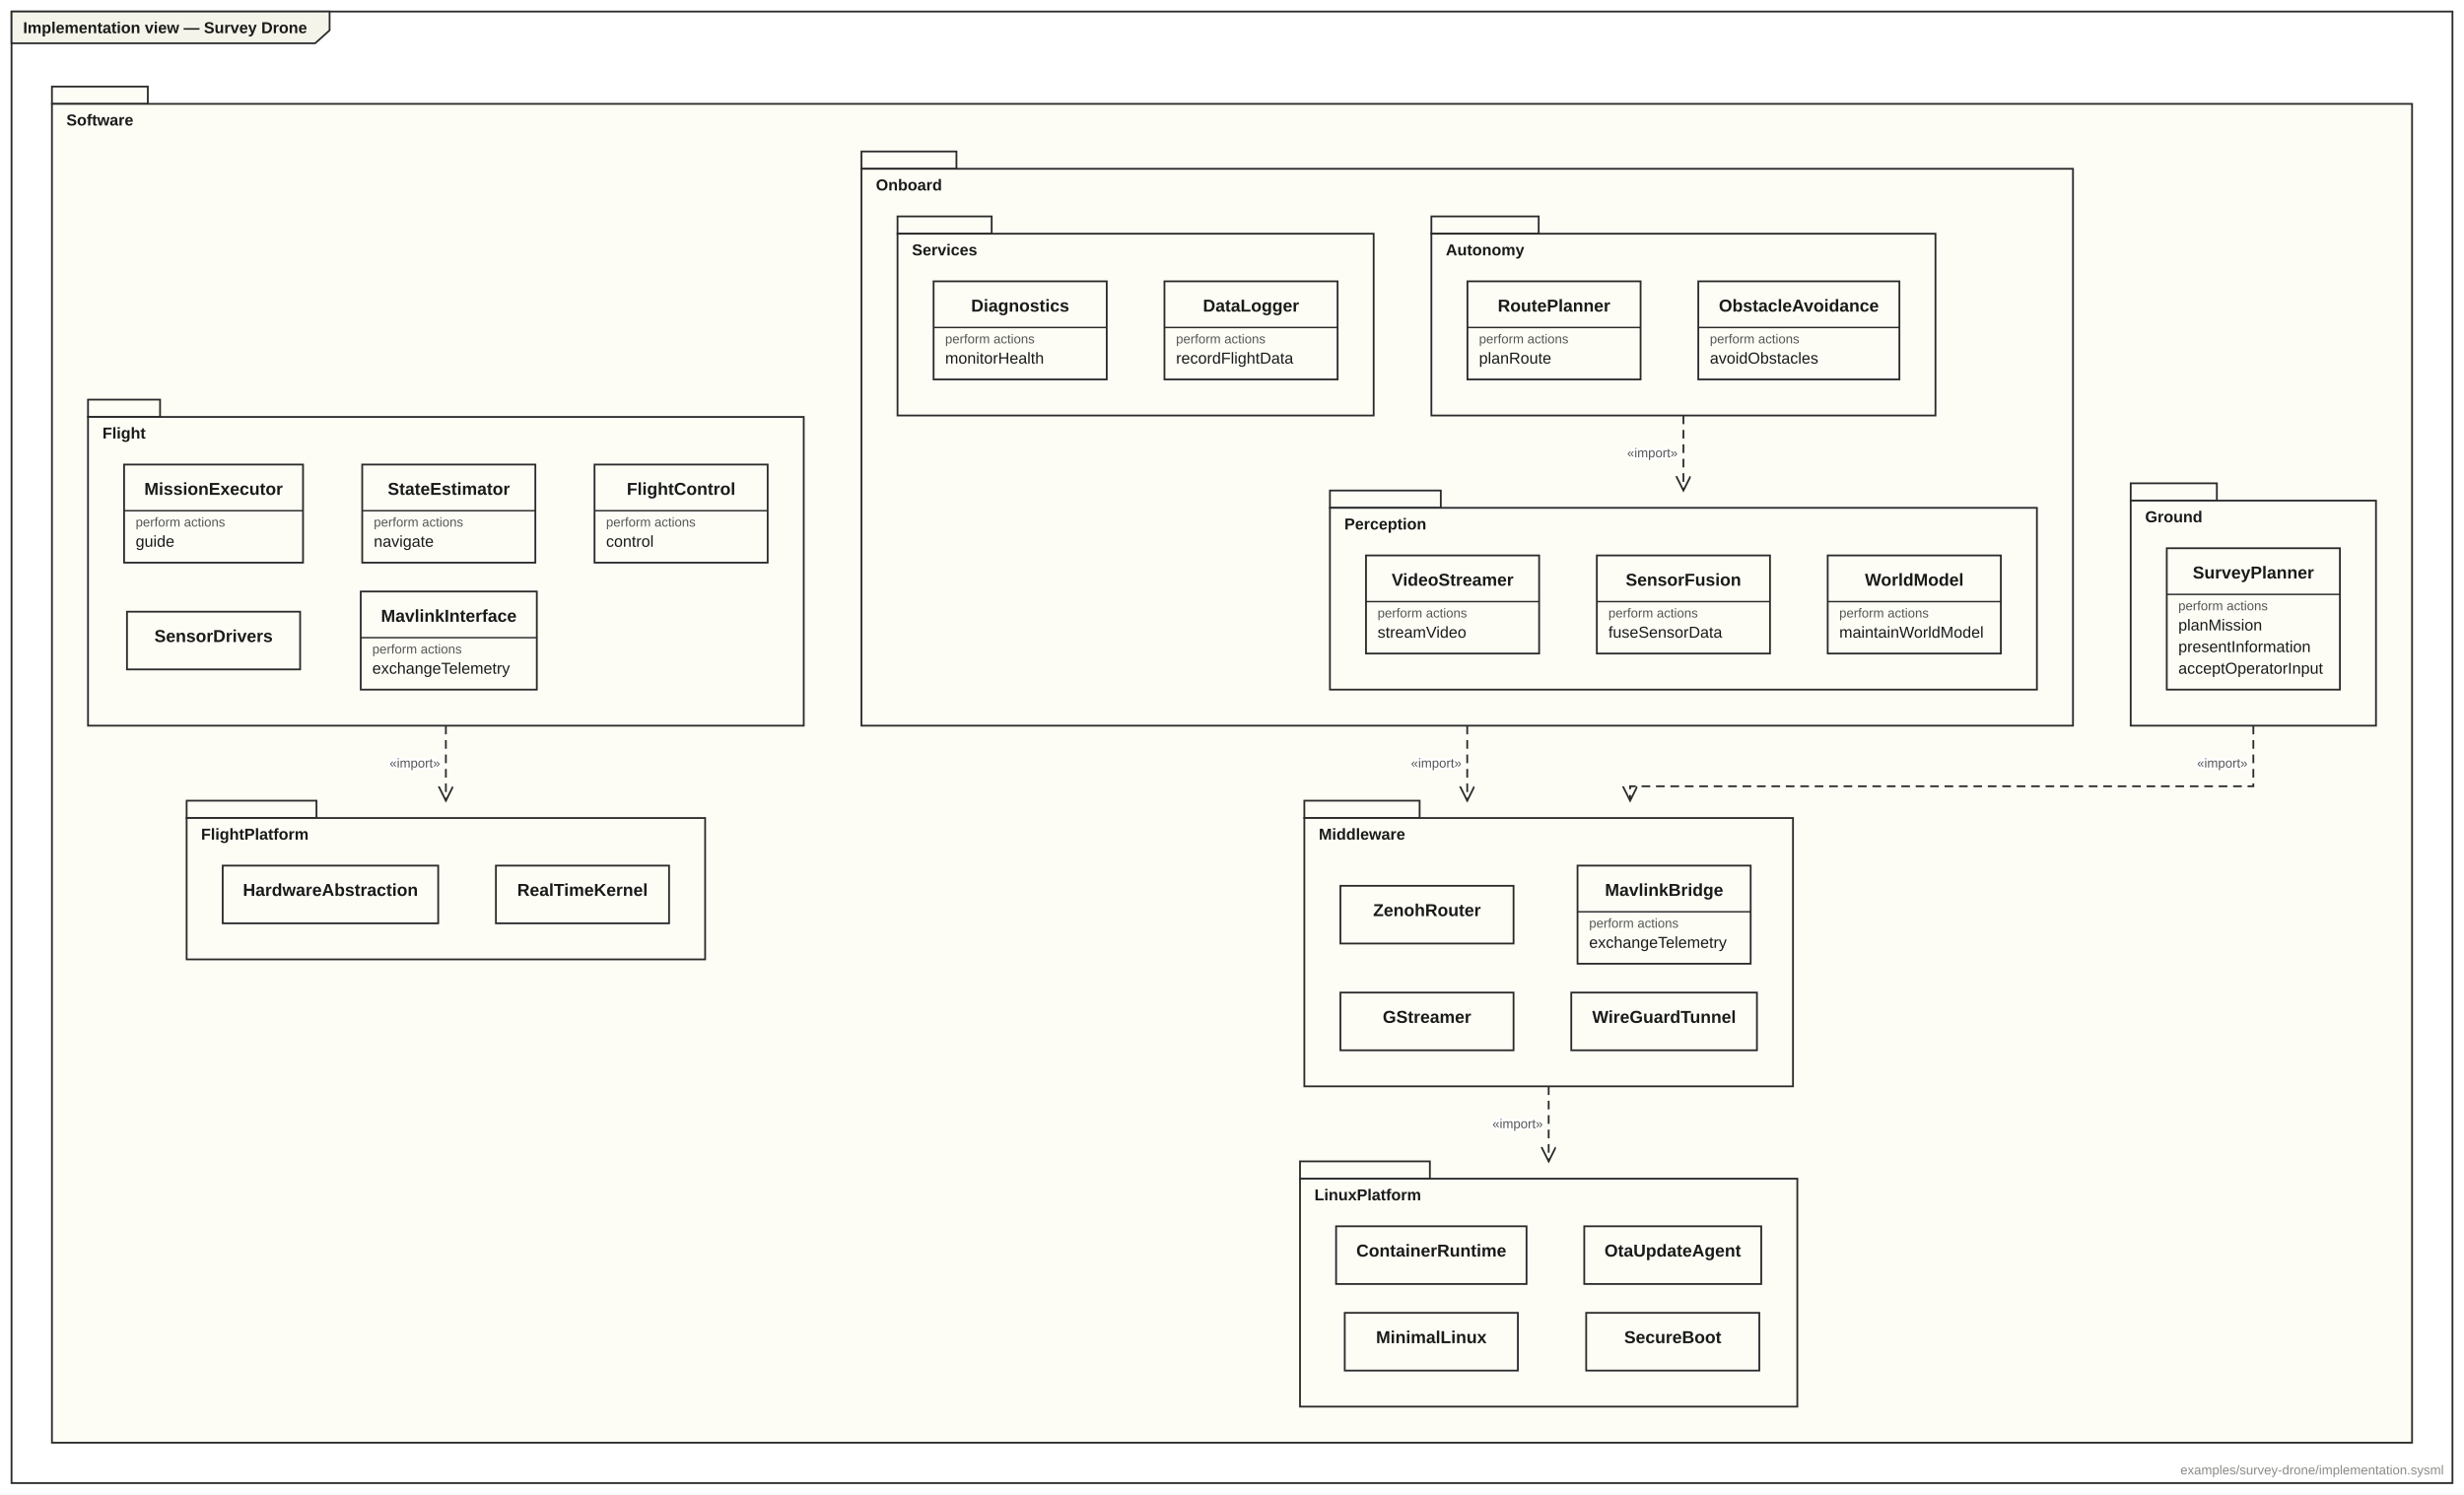
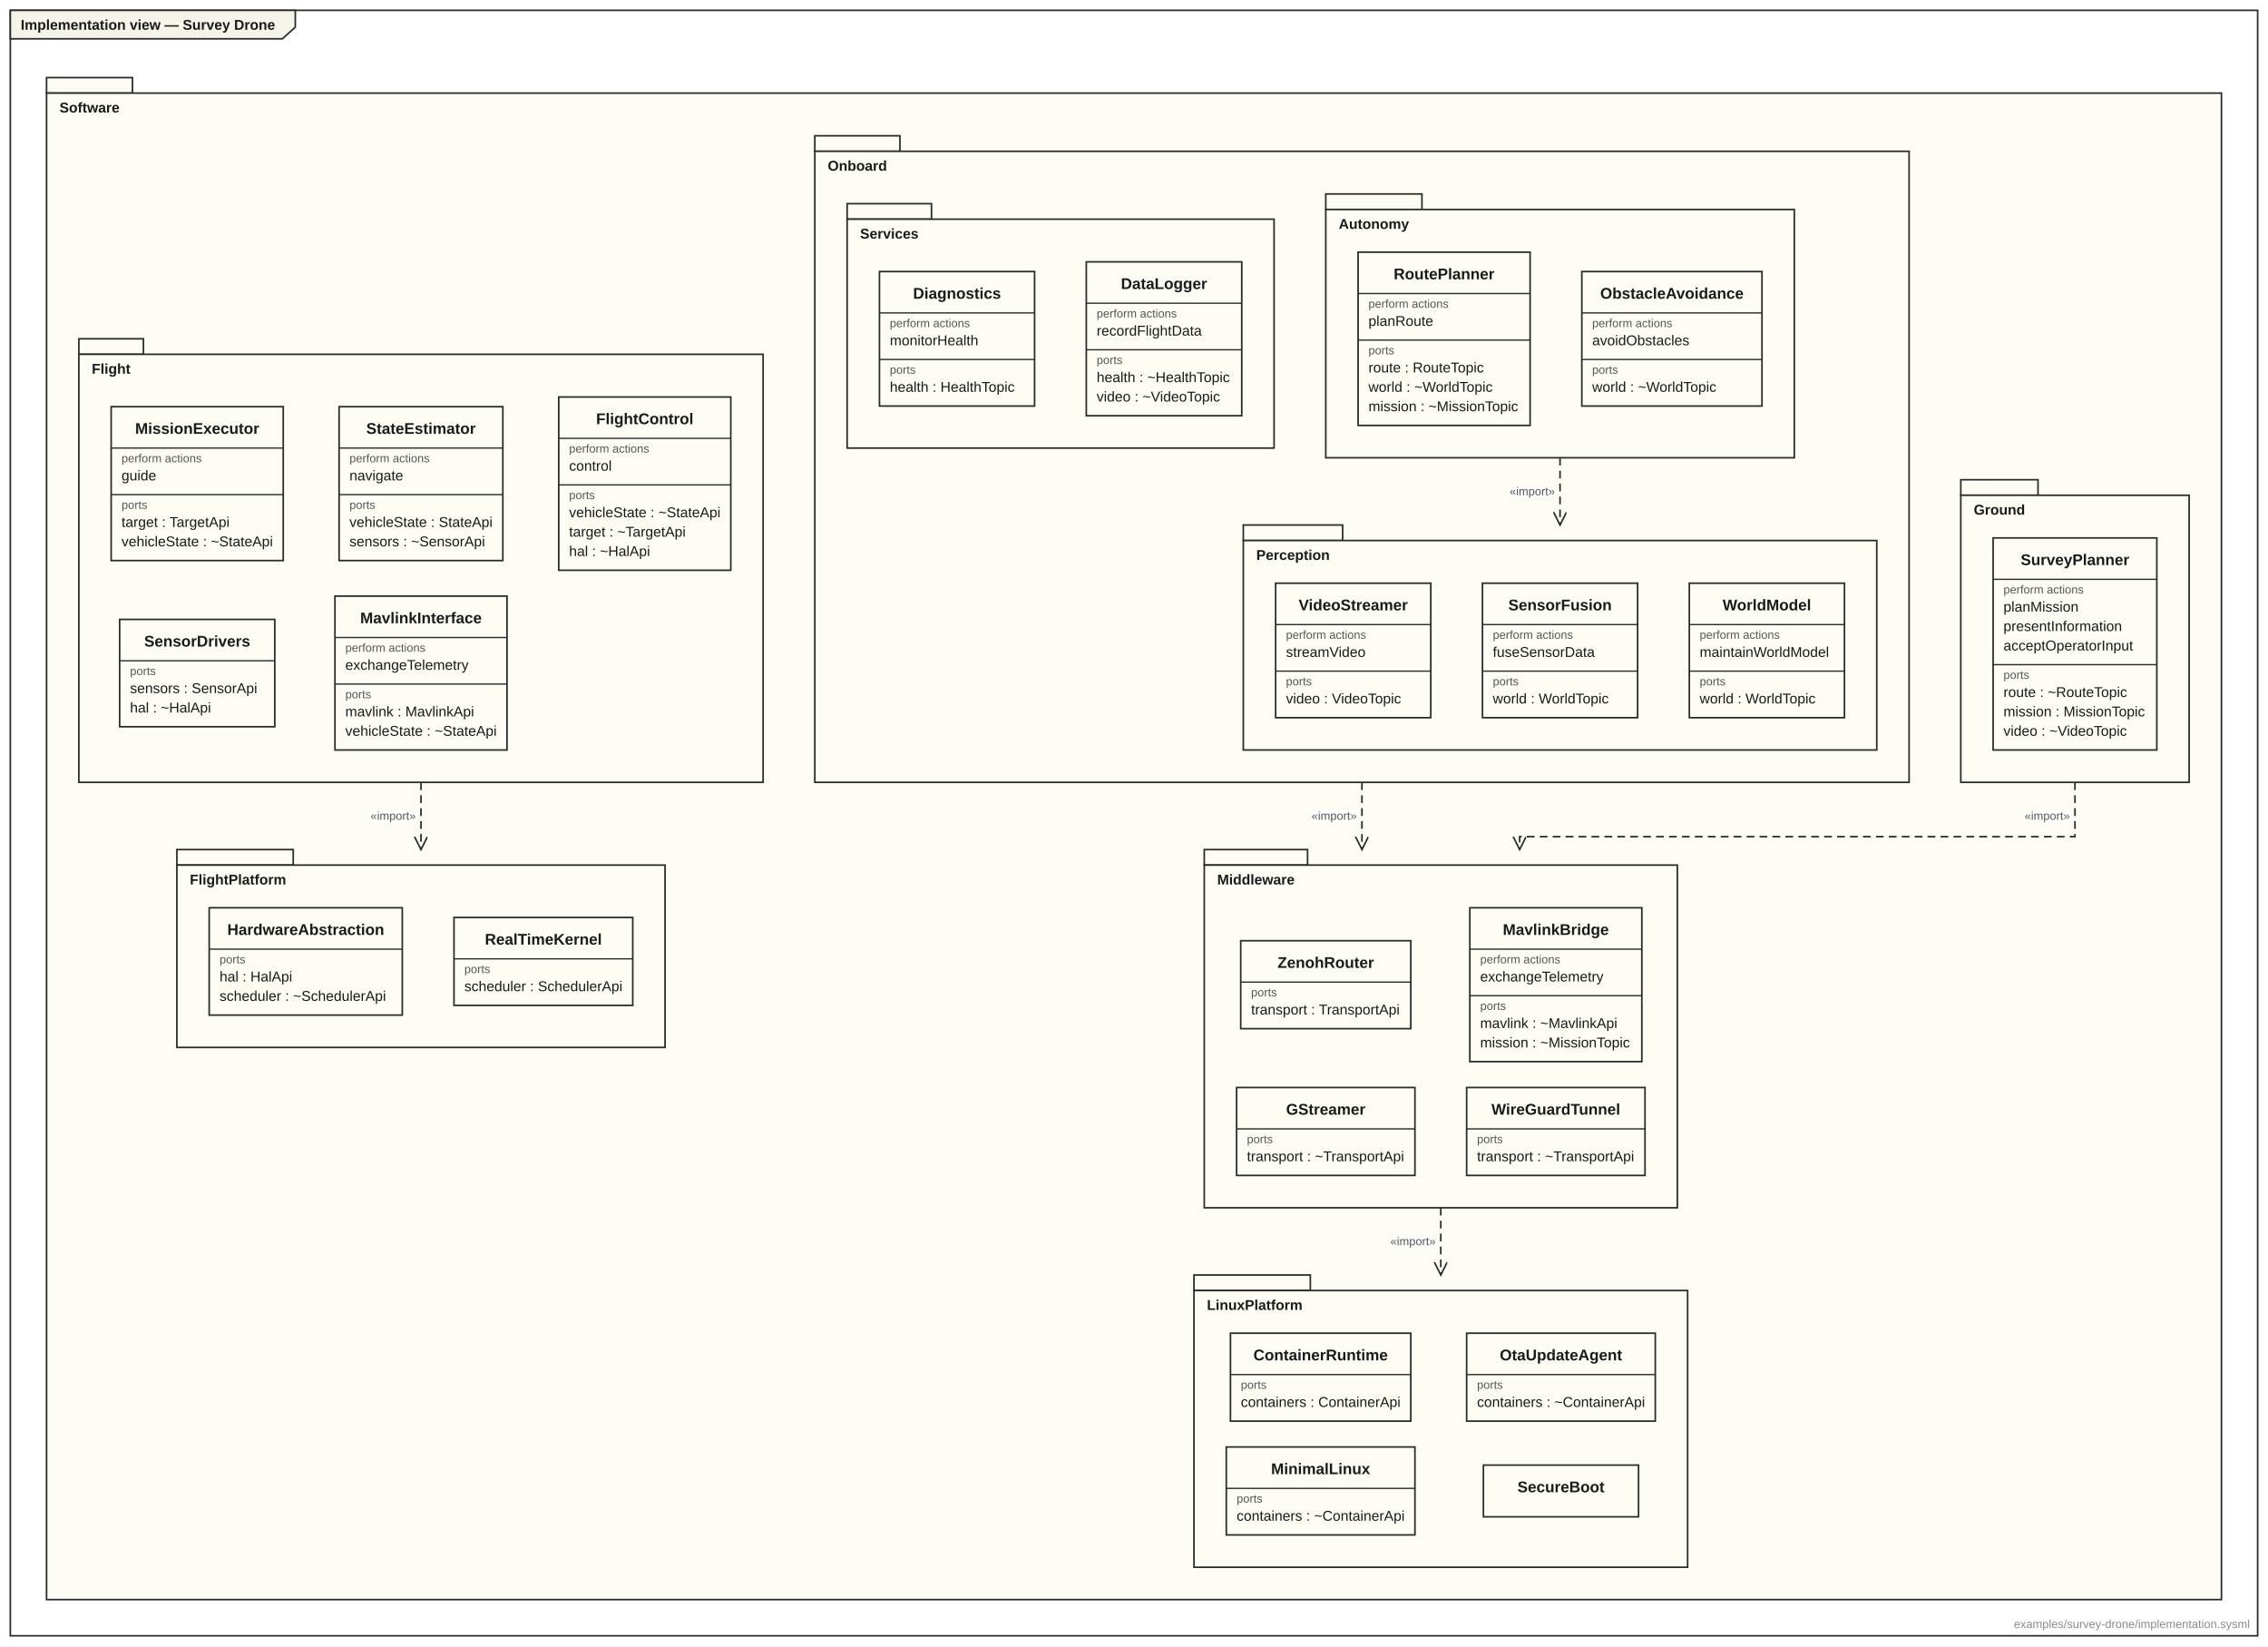
- <svg xmlns="http://www.w3.org/2000/svg" width="1707.742" height="1036" viewBox="0 0 1707.742 1036" font-family="Arial, Helvetica, Segoe UI, sans-serif">
+ <svg xmlns="http://www.w3.org/2000/svg" width="1754.37" height="1273" viewBox="0 0 1754.37 1273" font-family="Arial, Helvetica, Segoe UI, sans-serif">
  <defs>
    <marker id="triangle" markerWidth="14" markerHeight="12" refX="12" refY="5" orient="auto-start-reverse" markerUnits="userSpaceOnUse">
      <path d="M0,0 L12,5 L0,10 z" fill="white" stroke="#2b2b2b" stroke-width="1.25" />
    </marker>
    <marker id="diamond" markerWidth="18" markerHeight="12" refX="15" refY="5" orient="auto-start-reverse" markerUnits="userSpaceOnUse">
      <path d="M1,5 L8,1 L15,5 L8,9 z" fill="#2b2b2b" stroke="#2b2b2b" />
    </marker>
    <marker id="openArrow" markerWidth="12" markerHeight="12" refX="10" refY="5" orient="auto" markerUnits="userSpaceOnUse">
      <path d="M0,0 L10,5 L0,10" fill="none" stroke="#2b2b2b" stroke-width="1.25" />
    </marker>
  </defs>
-   <rect x="0" y="0" width="1707.742" height="1036" fill="white" />
-   <rect x="8" y="8" width="1691.742" height="1020" fill="none" stroke="#2b2b2b" stroke-width="1.25" />
+   <rect x="0" y="0" width="1754.37" height="1273" fill="white" />
+   <rect x="8" y="8" width="1738.37" height="1257" fill="none" stroke="#2b2b2b" stroke-width="1.25" />
  <path d="M8,8 L8,30 L218.434,30 L228.434,21 L228.434,8 Z" fill="#f4f4ea" stroke="#2b2b2b" stroke-width="1.25" />
  <text x="16" y="23" font-size="11" font-weight="600" fill="#1a1a1a">Implementation view — Survey Drone</text>
-   <text x="1693.742" y="1022" text-anchor="end" font-size="9" fill="#8a8a86">examples/survey-drone/implementation.sysml</text>
+   <text x="1740.37" y="1259" text-anchor="end" font-size="9" fill="#8a8a86">examples/survey-drone/implementation.sysml</text>
  <g>
    <rect x="36" y="60" width="66.453" height="12" fill="#fdfdf6" stroke="#2b2b2b" stroke-width="1.25" />
-     <rect x="36" y="72" width="1635.742" height="928" fill="#fdfdf6" stroke="#2b2b2b" stroke-width="1.25" />
+     <rect x="36" y="72" width="1682.37" height="1165" fill="#fdfdf6" stroke="#2b2b2b" stroke-width="1.25" />
    <text x="46" y="87" font-size="11" font-weight="600" fill="#1a1a1a">Software</text>
  </g>
  <g>
-     <rect x="1476.742" y="335" width="59.721" height="12" fill="#fdfdf6" stroke="#2b2b2b" stroke-width="1.25" />
-     <rect x="1476.742" y="347" width="170" height="156" fill="#fdfdf6" stroke="#2b2b2b" stroke-width="1.25" />
-     <text x="1486.742" y="362" font-size="11" font-weight="600" fill="#1a1a1a">Ground</text>
-   </g>
-   <g>
-     <rect x="1501.742" y="380" width="120" height="98" fill="#fdfdf6" stroke="#2b2b2b" stroke-width="1.25" />
-     <text x="1561.742" y="401" text-anchor="middle" font-size="12" font-weight="600" fill="#1a1a1a">SurveyPlanner</text>
-     <line x1="1501.742" y1="412" x2="1621.742" y2="412" stroke="#2b2b2b" stroke-width="1" />
-     <text x="1509.742" y="423" font-size="9" fill="#555555">perform actions</text>
-     <text x="1509.742" y="437" font-size="11" fill="#1a1a1a">planMission</text>
-     <text x="1509.742" y="452" font-size="11" fill="#1a1a1a">presentInformation</text>
-     <text x="1509.742" y="467" font-size="11" fill="#1a1a1a">acceptOperatorInput</text>
-   </g>
-   <g>
-     <rect x="597.056" y="105" width="65.837" height="12" fill="#fdfdf6" stroke="#2b2b2b" stroke-width="1.25" />
-     <rect x="597.056" y="117" width="839.686" height="386" fill="#fdfdf6" stroke="#2b2b2b" stroke-width="1.25" />
-     <text x="607.056" y="132" font-size="11" font-weight="600" fill="#1a1a1a">Onboard</text>
-   </g>
-   <g>
-     <rect x="992.056" y="150" width="74.384" height="12" fill="#fdfdf6" stroke="#2b2b2b" stroke-width="1.25" />
-     <rect x="992.056" y="162" width="349.372" height="126" fill="#fdfdf6" stroke="#2b2b2b" stroke-width="1.25" />
-     <text x="1002.056" y="177" font-size="11" font-weight="600" fill="#1a1a1a">Autonomy</text>
-   </g>
-   <g>
-     <rect x="1017.056" y="195" width="120" height="68" fill="#fdfdf6" stroke="#2b2b2b" stroke-width="1.25" />
-     <text x="1077.056" y="216" text-anchor="middle" font-size="12" font-weight="600" fill="#1a1a1a">RoutePlanner</text>
-     <line x1="1017.056" y1="227" x2="1137.056" y2="227" stroke="#2b2b2b" stroke-width="1" />
-     <text x="1025.056" y="238" font-size="9" fill="#555555">perform actions</text>
-     <text x="1025.056" y="252" font-size="11" fill="#1a1a1a">planRoute</text>
-   </g>
-   <g>
-     <rect x="1177.056" y="195" width="139.372" height="68" fill="#fdfdf6" stroke="#2b2b2b" stroke-width="1.25" />
-     <text x="1246.742" y="216" text-anchor="middle" font-size="12" font-weight="600" fill="#1a1a1a">ObstacleAvoidance</text>
-     <line x1="1177.056" y1="227" x2="1316.428" y2="227" stroke="#2b2b2b" stroke-width="1" />
-     <text x="1185.056" y="238" font-size="9" fill="#555555">perform actions</text>
-     <text x="1185.056" y="252" font-size="11" fill="#1a1a1a">avoidObstacles</text>
-   </g>
-   <g>
-     <rect x="921.742" y="340" width="76.848" height="12" fill="#fdfdf6" stroke="#2b2b2b" stroke-width="1.25" />
-     <rect x="921.742" y="352" width="490" height="126" fill="#fdfdf6" stroke="#2b2b2b" stroke-width="1.25" />
-     <text x="931.742" y="367" font-size="11" font-weight="600" fill="#1a1a1a">Perception</text>
-   </g>
-   <g>
-     <rect x="946.742" y="385" width="120" height="68" fill="#fdfdf6" stroke="#2b2b2b" stroke-width="1.25" />
-     <text x="1006.742" y="406" text-anchor="middle" font-size="12" font-weight="600" fill="#1a1a1a">VideoStreamer</text>
-     <line x1="946.742" y1="417" x2="1066.742" y2="417" stroke="#2b2b2b" stroke-width="1" />
-     <text x="954.742" y="428" font-size="9" fill="#555555">perform actions</text>
-     <text x="954.742" y="442" font-size="11" fill="#1a1a1a">streamVideo</text>
-   </g>
-   <g>
-     <rect x="1106.742" y="385" width="120" height="68" fill="#fdfdf6" stroke="#2b2b2b" stroke-width="1.25" />
-     <text x="1166.742" y="406" text-anchor="middle" font-size="12" font-weight="600" fill="#1a1a1a">SensorFusion</text>
-     <line x1="1106.742" y1="417" x2="1226.742" y2="417" stroke="#2b2b2b" stroke-width="1" />
-     <text x="1114.742" y="428" font-size="9" fill="#555555">perform actions</text>
-     <text x="1114.742" y="442" font-size="11" fill="#1a1a1a">fuseSensorData</text>
-   </g>
-   <g>
-     <rect x="1266.742" y="385" width="120" height="68" fill="#fdfdf6" stroke="#2b2b2b" stroke-width="1.25" />
-     <text x="1326.742" y="406" text-anchor="middle" font-size="12" font-weight="600" fill="#1a1a1a">WorldModel</text>
-     <line x1="1266.742" y1="417" x2="1386.742" y2="417" stroke="#2b2b2b" stroke-width="1" />
-     <text x="1274.742" y="428" font-size="9" fill="#555555">perform actions</text>
-     <text x="1274.742" y="442" font-size="11" fill="#1a1a1a">maintainWorldModel</text>
-   </g>
-   <g>
-     <rect x="622.056" y="150" width="65.254" height="12" fill="#fdfdf6" stroke="#2b2b2b" stroke-width="1.25" />
-     <rect x="622.056" y="162" width="330" height="126" fill="#fdfdf6" stroke="#2b2b2b" stroke-width="1.25" />
-     <text x="632.056" y="177" font-size="11" font-weight="600" fill="#1a1a1a">Services</text>
-   </g>
-   <g>
-     <rect x="647.056" y="195" width="120" height="68" fill="#fdfdf6" stroke="#2b2b2b" stroke-width="1.25" />
-     <text x="707.056" y="216" text-anchor="middle" font-size="12" font-weight="600" fill="#1a1a1a">Diagnostics</text>
-     <line x1="647.056" y1="227" x2="767.056" y2="227" stroke="#2b2b2b" stroke-width="1" />
-     <text x="655.056" y="238" font-size="9" fill="#555555">perform actions</text>
-     <text x="655.056" y="252" font-size="11" fill="#1a1a1a">monitorHealth</text>
-   </g>
-   <g>
-     <rect x="807.056" y="195" width="120" height="68" fill="#fdfdf6" stroke="#2b2b2b" stroke-width="1.25" />
-     <text x="867.056" y="216" text-anchor="middle" font-size="12" font-weight="600" fill="#1a1a1a">DataLogger</text>
-     <line x1="807.056" y1="227" x2="927.056" y2="227" stroke="#2b2b2b" stroke-width="1" />
-     <text x="815.056" y="238" font-size="9" fill="#555555">perform actions</text>
-     <text x="815.056" y="252" font-size="11" fill="#1a1a1a">recordFlightData</text>
-   </g>
-   <g>
-     <rect x="904.006" y="555" width="79.906" height="12" fill="#fdfdf6" stroke="#2b2b2b" stroke-width="1.25" />
-     <rect x="904.006" y="567" width="338.68" height="186" fill="#fdfdf6" stroke="#2b2b2b" stroke-width="1.25" />
-     <text x="914.006" y="582" font-size="11" font-weight="600" fill="#1a1a1a">Middleware</text>
-   </g>
-   <g>
-     <rect x="929.006" y="614" width="120" height="40" fill="#fdfdf6" stroke="#2b2b2b" stroke-width="1.25" />
-     <text x="989.006" y="635" text-anchor="middle" font-size="12" font-weight="600" fill="#1a1a1a">ZenohRouter</text>
-   </g>
-   <g>
-     <rect x="1093.346" y="600" width="120" height="68" fill="#fdfdf6" stroke="#2b2b2b" stroke-width="1.25" />
-     <text x="1153.346" y="621" text-anchor="middle" font-size="12" font-weight="600" fill="#1a1a1a">MavlinkBridge</text>
-     <line x1="1093.346" y1="632" x2="1213.346" y2="632" stroke="#2b2b2b" stroke-width="1" />
-     <text x="1101.346" y="643" font-size="9" fill="#555555">perform actions</text>
-     <text x="1101.346" y="657" font-size="11" fill="#1a1a1a">exchangeTelemetry</text>
-   </g>
-   <g>
-     <rect x="929.006" y="688" width="120" height="40" fill="#fdfdf6" stroke="#2b2b2b" stroke-width="1.25" />
-     <text x="989.006" y="709" text-anchor="middle" font-size="12" font-weight="600" fill="#1a1a1a">GStreamer</text>
-   </g>
-   <g>
-     <rect x="1089.006" y="688" width="128.68" height="40" fill="#fdfdf6" stroke="#2b2b2b" stroke-width="1.25" />
-     <text x="1153.346" y="709" text-anchor="middle" font-size="12" font-weight="600" fill="#1a1a1a">WireGuardTunnel</text>
-   </g>
-   <g>
-     <rect x="901.01" y="805" width="90" height="12" fill="#fdfdf6" stroke="#2b2b2b" stroke-width="1.25" />
-     <rect x="901.01" y="817" width="344.672" height="158" fill="#fdfdf6" stroke="#2b2b2b" stroke-width="1.25" />
-     <text x="911.01" y="832" font-size="11" font-weight="600" fill="#1a1a1a">LinuxPlatform</text>
-   </g>
-   <g>
-     <rect x="926.01" y="850" width="132.004" height="40" fill="#fdfdf6" stroke="#2b2b2b" stroke-width="1.25" />
-     <text x="992.012" y="871" text-anchor="middle" font-size="12" font-weight="600" fill="#1a1a1a">ContainerRuntime</text>
-   </g>
-   <g>
-     <rect x="1098.014" y="850" width="122.668" height="40" fill="#fdfdf6" stroke="#2b2b2b" stroke-width="1.25" />
-     <text x="1159.348" y="871" text-anchor="middle" font-size="12" font-weight="600" fill="#1a1a1a">OtaUpdateAgent</text>
-   </g>
-   <g>
-     <rect x="932.012" y="910" width="120" height="40" fill="#fdfdf6" stroke="#2b2b2b" stroke-width="1.25" />
-     <text x="992.012" y="931" text-anchor="middle" font-size="12" font-weight="600" fill="#1a1a1a">MinimalLinux</text>
-   </g>
-   <g>
-     <rect x="1099.348" y="910" width="120" height="40" fill="#fdfdf6" stroke="#2b2b2b" stroke-width="1.25" />
-     <text x="1159.348" y="931" text-anchor="middle" font-size="12" font-weight="600" fill="#1a1a1a">SecureBoot</text>
-   </g>
-   <g>
-     <rect x="61" y="277" width="49.942" height="12" fill="#fdfdf6" stroke="#2b2b2b" stroke-width="1.25" />
-     <rect x="61" y="289" width="496.056" height="214" fill="#fdfdf6" stroke="#2b2b2b" stroke-width="1.25" />
-     <text x="71" y="304" font-size="11" font-weight="600" fill="#1a1a1a">Flight</text>
-   </g>
-   <g>
-     <rect x="86" y="322" width="124.024" height="68" fill="#fdfdf6" stroke="#2b2b2b" stroke-width="1.25" />
-     <text x="148.012" y="343" text-anchor="middle" font-size="12" font-weight="600" fill="#1a1a1a">MissionExecutor</text>
-     <line x1="86" y1="354" x2="210.024" y2="354" stroke="#2b2b2b" stroke-width="1" />
-     <text x="94" y="365" font-size="9" fill="#555555">perform actions</text>
-     <text x="94" y="379" font-size="11" fill="#1a1a1a">guide</text>
-   </g>
-   <g>
-     <rect x="251.04" y="322" width="120" height="68" fill="#fdfdf6" stroke="#2b2b2b" stroke-width="1.25" />
-     <text x="311.04" y="343" text-anchor="middle" font-size="12" font-weight="600" fill="#1a1a1a">StateEstimator</text>
-     <line x1="251.04" y1="354" x2="371.04" y2="354" stroke="#2b2b2b" stroke-width="1" />
-     <text x="259.04" y="365" font-size="9" fill="#555555">perform actions</text>
-     <text x="259.04" y="379" font-size="11" fill="#1a1a1a">navigate</text>
-   </g>
-   <g>
-     <rect x="412.056" y="322" width="120" height="68" fill="#fdfdf6" stroke="#2b2b2b" stroke-width="1.25" />
-     <text x="472.056" y="343" text-anchor="middle" font-size="12" font-weight="600" fill="#1a1a1a">FlightControl</text>
-     <line x1="412.056" y1="354" x2="532.056" y2="354" stroke="#2b2b2b" stroke-width="1" />
-     <text x="420.056" y="365" font-size="9" fill="#555555">perform actions</text>
-     <text x="420.056" y="379" font-size="11" fill="#1a1a1a">control</text>
-   </g>
-   <g>
-     <rect x="88.012" y="424" width="120" height="40" fill="#fdfdf6" stroke="#2b2b2b" stroke-width="1.25" />
-     <text x="148.012" y="445" text-anchor="middle" font-size="12" font-weight="600" fill="#1a1a1a">SensorDrivers</text>
-   </g>
-   <g>
-     <rect x="250.024" y="410" width="122.032" height="68" fill="#fdfdf6" stroke="#2b2b2b" stroke-width="1.25" />
-     <text x="311.04" y="431" text-anchor="middle" font-size="12" font-weight="600" fill="#1a1a1a">MavlinkInterface</text>
-     <line x1="250.024" y1="442" x2="372.056" y2="442" stroke="#2b2b2b" stroke-width="1" />
-     <text x="258.024" y="453" font-size="9" fill="#555555">perform actions</text>
-     <text x="258.024" y="467" font-size="11" fill="#1a1a1a">exchangeTelemetry</text>
-   </g>
-   <g>
-     <rect x="129.35" y="555" width="90" height="12" fill="#fdfdf6" stroke="#2b2b2b" stroke-width="1.25" />
-     <rect x="129.35" y="567" width="359.356" height="98" fill="#fdfdf6" stroke="#2b2b2b" stroke-width="1.25" />
-     <text x="139.35" y="582" font-size="11" font-weight="600" fill="#1a1a1a">FlightPlatform</text>
-   </g>
-   <g>
-     <rect x="154.35" y="600" width="149.356" height="40" fill="#fdfdf6" stroke="#2b2b2b" stroke-width="1.25" />
-     <text x="229.028" y="621" text-anchor="middle" font-size="12" font-weight="600" fill="#1a1a1a">HardwareAbstraction</text>
-   </g>
-   <g>
-     <rect x="343.706" y="600" width="120" height="40" fill="#fdfdf6" stroke="#2b2b2b" stroke-width="1.25" />
-     <text x="403.706" y="621" text-anchor="middle" font-size="12" font-weight="600" fill="#1a1a1a">RealTimeKernel</text>
-   </g>
-   <polyline points="1561.742,503 1561.742,545 1129.792,545 1129.792,555" fill="none" stroke="#2b2b2b" stroke-width="1.25" stroke-dasharray="6 4" marker-end="url(#openArrow)" />
-   <text x="1540.237" y="532" text-anchor="middle" font-size="9" fill="#555555" paint-order="stroke" stroke="white" stroke-width="3">«import»</text>
-   <polyline points="1016.899,503 1016.899,555" fill="none" stroke="#2b2b2b" stroke-width="1.25" stroke-dasharray="6 4" marker-end="url(#openArrow)" />
-   <text x="995.394" y="532" text-anchor="middle" font-size="9" fill="#555555" paint-order="stroke" stroke="white" stroke-width="3">«import»</text>
-   <polyline points="1166.742,288 1166.742,340" fill="none" stroke="#2b2b2b" stroke-width="1.25" stroke-dasharray="6 4" marker-end="url(#openArrow)" />
-   <text x="1145.237" y="317" text-anchor="middle" font-size="9" fill="#555555" paint-order="stroke" stroke="white" stroke-width="3">«import»</text>
-   <polyline points="1073.346,753 1073.346,805" fill="none" stroke="#2b2b2b" stroke-width="1.25" stroke-dasharray="6 4" marker-end="url(#openArrow)" />
-   <text x="1051.841" y="782" text-anchor="middle" font-size="9" fill="#555555" paint-order="stroke" stroke="white" stroke-width="3">«import»</text>
-   <polyline points="309.028,503 309.028,555" fill="none" stroke="#2b2b2b" stroke-width="1.25" stroke-dasharray="6 4" marker-end="url(#openArrow)" />
-   <text x="287.523" y="532" text-anchor="middle" font-size="9" fill="#555555" paint-order="stroke" stroke="white" stroke-width="3">«import»</text>
+     <rect x="1516.744" y="371" width="59.721" height="12" fill="#fdfdf6" stroke="#2b2b2b" stroke-width="1.25" />
+     <rect x="1516.744" y="383" width="176.627" height="222" fill="#fdfdf6" stroke="#2b2b2b" stroke-width="1.25" />
+     <text x="1526.744" y="398" font-size="11" font-weight="600" fill="#1a1a1a">Ground</text>
+   </g>
+   <g>
+     <rect x="1541.744" y="416" width="126.627" height="164" fill="#fdfdf6" stroke="#2b2b2b" stroke-width="1.25" />
+     <text x="1605.057" y="437" text-anchor="middle" font-size="12" font-weight="600" fill="#1a1a1a">SurveyPlanner</text>
+     <line x1="1541.744" y1="448" x2="1668.37" y2="448" stroke="#2b2b2b" stroke-width="1" />
+     <text x="1549.744" y="459" font-size="9" fill="#555555">perform actions</text>
+     <text x="1549.744" y="473" font-size="11" fill="#1a1a1a">planMission</text>
+     <text x="1549.744" y="488" font-size="11" fill="#1a1a1a">presentInformation</text>
+     <text x="1549.744" y="503" font-size="11" fill="#1a1a1a">acceptOperatorInput</text>
+     <line x1="1541.744" y1="514" x2="1668.37" y2="514" stroke="#2b2b2b" stroke-width="1" />
+     <text x="1549.744" y="525" font-size="9" fill="#555555">ports</text>
+     <text x="1549.744" y="539" font-size="11" fill="#1a1a1a">route : ~RouteTopic</text>
+     <text x="1549.744" y="554" font-size="11" fill="#1a1a1a">mission : MissionTopic</text>
+     <text x="1549.744" y="569" font-size="11" fill="#1a1a1a">video : ~VideoTopic</text>
+   </g>
+   <g>
+     <rect x="630.285" y="105" width="65.837" height="12" fill="#fdfdf6" stroke="#2b2b2b" stroke-width="1.25" />
+     <rect x="630.285" y="117" width="846.458" height="488" fill="#fdfdf6" stroke="#2b2b2b" stroke-width="1.25" />
+     <text x="640.285" y="132" font-size="11" font-weight="600" fill="#1a1a1a">Onboard</text>
+   </g>
+   <g>
+     <rect x="1025.532" y="150" width="74.384" height="12" fill="#fdfdf6" stroke="#2b2b2b" stroke-width="1.25" />
+     <rect x="1025.532" y="162" width="362.423" height="192" fill="#fdfdf6" stroke="#2b2b2b" stroke-width="1.25" />
+     <text x="1035.532" y="177" font-size="11" font-weight="600" fill="#1a1a1a">Autonomy</text>
+   </g>
+   <g>
+     <rect x="1050.532" y="195" width="133.051" height="134" fill="#fdfdf6" stroke="#2b2b2b" stroke-width="1.25" />
+     <text x="1117.057" y="216" text-anchor="middle" font-size="12" font-weight="600" fill="#1a1a1a">RoutePlanner</text>
+     <line x1="1050.532" y1="227" x2="1183.583" y2="227" stroke="#2b2b2b" stroke-width="1" />
+     <text x="1058.532" y="238" font-size="9" fill="#555555">perform actions</text>
+     <text x="1058.532" y="252" font-size="11" fill="#1a1a1a">planRoute</text>
+     <line x1="1050.532" y1="263" x2="1183.583" y2="263" stroke="#2b2b2b" stroke-width="1" />
+     <text x="1058.532" y="274" font-size="9" fill="#555555">ports</text>
+     <text x="1058.532" y="288" font-size="11" fill="#1a1a1a">route : RouteTopic</text>
+     <text x="1058.532" y="303" font-size="11" fill="#1a1a1a">world : ~WorldTopic</text>
+     <text x="1058.532" y="318" font-size="11" fill="#1a1a1a">mission : ~MissionTopic</text>
+   </g>
+   <g>
+     <rect x="1223.583" y="210" width="139.372" height="104" fill="#fdfdf6" stroke="#2b2b2b" stroke-width="1.25" />
+     <text x="1293.269" y="231" text-anchor="middle" font-size="12" font-weight="600" fill="#1a1a1a">ObstacleAvoidance</text>
+     <line x1="1223.583" y1="242" x2="1362.955" y2="242" stroke="#2b2b2b" stroke-width="1" />
+     <text x="1231.583" y="253" font-size="9" fill="#555555">perform actions</text>
+     <text x="1231.583" y="267" font-size="11" fill="#1a1a1a">avoidObstacles</text>
+     <line x1="1223.583" y1="278" x2="1362.955" y2="278" stroke="#2b2b2b" stroke-width="1" />
+     <text x="1231.583" y="289" font-size="9" fill="#555555">ports</text>
+     <text x="1231.583" y="303" font-size="11" fill="#1a1a1a">world : ~WorldTopic</text>
+   </g>
+   <g>
+     <rect x="961.744" y="406" width="76.848" height="12" fill="#fdfdf6" stroke="#2b2b2b" stroke-width="1.25" />
+     <rect x="961.744" y="418" width="490" height="162" fill="#fdfdf6" stroke="#2b2b2b" stroke-width="1.25" />
+     <text x="971.744" y="433" font-size="11" font-weight="600" fill="#1a1a1a">Perception</text>
+   </g>
+   <g>
+     <rect x="986.744" y="451" width="120" height="104" fill="#fdfdf6" stroke="#2b2b2b" stroke-width="1.25" />
+     <text x="1046.744" y="472" text-anchor="middle" font-size="12" font-weight="600" fill="#1a1a1a">VideoStreamer</text>
+     <line x1="986.744" y1="483" x2="1106.744" y2="483" stroke="#2b2b2b" stroke-width="1" />
+     <text x="994.744" y="494" font-size="9" fill="#555555">perform actions</text>
+     <text x="994.744" y="508" font-size="11" fill="#1a1a1a">streamVideo</text>
+     <line x1="986.744" y1="519" x2="1106.744" y2="519" stroke="#2b2b2b" stroke-width="1" />
+     <text x="994.744" y="530" font-size="9" fill="#555555">ports</text>
+     <text x="994.744" y="544" font-size="11" fill="#1a1a1a">video : VideoTopic</text>
+   </g>
+   <g>
+     <rect x="1146.744" y="451" width="120" height="104" fill="#fdfdf6" stroke="#2b2b2b" stroke-width="1.25" />
+     <text x="1206.744" y="472" text-anchor="middle" font-size="12" font-weight="600" fill="#1a1a1a">SensorFusion</text>
+     <line x1="1146.744" y1="483" x2="1266.744" y2="483" stroke="#2b2b2b" stroke-width="1" />
+     <text x="1154.744" y="494" font-size="9" fill="#555555">perform actions</text>
+     <text x="1154.744" y="508" font-size="11" fill="#1a1a1a">fuseSensorData</text>
+     <line x1="1146.744" y1="519" x2="1266.744" y2="519" stroke="#2b2b2b" stroke-width="1" />
+     <text x="1154.744" y="530" font-size="9" fill="#555555">ports</text>
+     <text x="1154.744" y="544" font-size="11" fill="#1a1a1a">world : WorldTopic</text>
+   </g>
+   <g>
+     <rect x="1306.744" y="451" width="120" height="104" fill="#fdfdf6" stroke="#2b2b2b" stroke-width="1.25" />
+     <text x="1366.744" y="472" text-anchor="middle" font-size="12" font-weight="600" fill="#1a1a1a">WorldModel</text>
+     <line x1="1306.744" y1="483" x2="1426.744" y2="483" stroke="#2b2b2b" stroke-width="1" />
+     <text x="1314.744" y="494" font-size="9" fill="#555555">perform actions</text>
+     <text x="1314.744" y="508" font-size="11" fill="#1a1a1a">maintainWorldModel</text>
+     <line x1="1306.744" y1="519" x2="1426.744" y2="519" stroke="#2b2b2b" stroke-width="1" />
+     <text x="1314.744" y="530" font-size="9" fill="#555555">ports</text>
+     <text x="1314.744" y="544" font-size="11" fill="#1a1a1a">world : WorldTopic</text>
+   </g>
+   <g>
+     <rect x="655.285" y="157.5" width="65.254" height="12" fill="#fdfdf6" stroke="#2b2b2b" stroke-width="1.25" />
+     <rect x="655.285" y="169.5" width="330.247" height="177" fill="#fdfdf6" stroke="#2b2b2b" stroke-width="1.25" />
+     <text x="665.285" y="184.5" font-size="11" font-weight="600" fill="#1a1a1a">Services</text>
+   </g>
+   <g>
+     <rect x="680.285" y="210" width="120" height="104" fill="#fdfdf6" stroke="#2b2b2b" stroke-width="1.25" />
+     <text x="740.285" y="231" text-anchor="middle" font-size="12" font-weight="600" fill="#1a1a1a">Diagnostics</text>
+     <line x1="680.285" y1="242" x2="800.285" y2="242" stroke="#2b2b2b" stroke-width="1" />
+     <text x="688.285" y="253" font-size="9" fill="#555555">perform actions</text>
+     <text x="688.285" y="267" font-size="11" fill="#1a1a1a">monitorHealth</text>
+     <line x1="680.285" y1="278" x2="800.285" y2="278" stroke="#2b2b2b" stroke-width="1" />
+     <text x="688.285" y="289" font-size="9" fill="#555555">ports</text>
+     <text x="688.285" y="303" font-size="11" fill="#1a1a1a">health : HealthTopic</text>
+   </g>
+   <g>
+     <rect x="840.285" y="202.5" width="120.247" height="119" fill="#fdfdf6" stroke="#2b2b2b" stroke-width="1.25" />
+     <text x="900.409" y="223.5" text-anchor="middle" font-size="12" font-weight="600" fill="#1a1a1a">DataLogger</text>
+     <line x1="840.285" y1="234.5" x2="960.532" y2="234.5" stroke="#2b2b2b" stroke-width="1" />
+     <text x="848.285" y="245.5" font-size="9" fill="#555555">perform actions</text>
+     <text x="848.285" y="259.5" font-size="11" fill="#1a1a1a">recordFlightData</text>
+     <line x1="840.285" y1="270.5" x2="960.532" y2="270.5" stroke="#2b2b2b" stroke-width="1" />
+     <text x="848.285" y="281.5" font-size="9" fill="#555555">ports</text>
+     <text x="848.285" y="295.5" font-size="11" fill="#1a1a1a">health : ~HealthTopic</text>
+     <text x="848.285" y="310.5" font-size="11" fill="#1a1a1a">video : ~VideoTopic</text>
+   </g>
+   <g>
+     <rect x="931.536" y="657" width="79.906" height="12" fill="#fdfdf6" stroke="#2b2b2b" stroke-width="1.25" />
+     <rect x="931.536" y="669" width="365.936" height="265" fill="#fdfdf6" stroke="#2b2b2b" stroke-width="1.25" />
+     <text x="941.536" y="684" font-size="11" font-weight="600" fill="#1a1a1a">Middleware</text>
+   </g>
+   <g>
+     <rect x="959.748" y="727.5" width="131.544" height="68" fill="#fdfdf6" stroke="#2b2b2b" stroke-width="1.25" />
+     <text x="1025.52" y="748.5" text-anchor="middle" font-size="12" font-weight="600" fill="#1a1a1a">ZenohRouter</text>
+     <line x1="959.748" y1="759.5" x2="1091.292" y2="759.5" stroke="#2b2b2b" stroke-width="1" />
+     <text x="967.748" y="770.5" font-size="9" fill="#555555">ports</text>
+     <text x="967.748" y="784.5" font-size="11" fill="#1a1a1a">transport : TransportApi</text>
+   </g>
+   <g>
+     <rect x="1136.962" y="702" width="133.051" height="119" fill="#fdfdf6" stroke="#2b2b2b" stroke-width="1.25" />
+     <text x="1203.488" y="723" text-anchor="middle" font-size="12" font-weight="600" fill="#1a1a1a">MavlinkBridge</text>
+     <line x1="1136.962" y1="734" x2="1270.013" y2="734" stroke="#2b2b2b" stroke-width="1" />
+     <text x="1144.962" y="745" font-size="9" fill="#555555">perform actions</text>
+     <text x="1144.962" y="759" font-size="11" fill="#1a1a1a">exchangeTelemetry</text>
+     <line x1="1136.962" y1="770" x2="1270.013" y2="770" stroke="#2b2b2b" stroke-width="1" />
+     <text x="1144.962" y="781" font-size="9" fill="#555555">ports</text>
+     <text x="1144.962" y="795" font-size="11" fill="#1a1a1a">mavlink : ~MavlinkApi</text>
+     <text x="1144.962" y="810" font-size="11" fill="#1a1a1a">mission : ~MissionTopic</text>
+   </g>
+   <g>
+     <rect x="956.536" y="841" width="137.968" height="68" fill="#fdfdf6" stroke="#2b2b2b" stroke-width="1.25" />
+     <text x="1025.52" y="862" text-anchor="middle" font-size="12" font-weight="600" fill="#1a1a1a">GStreamer</text>
+     <line x1="956.536" y1="873" x2="1094.504" y2="873" stroke="#2b2b2b" stroke-width="1" />
+     <text x="964.536" y="884" font-size="9" fill="#555555">ports</text>
+     <text x="964.536" y="898" font-size="11" fill="#1a1a1a">transport : ~TransportApi</text>
+   </g>
+   <g>
+     <rect x="1134.504" y="841" width="137.968" height="68" fill="#fdfdf6" stroke="#2b2b2b" stroke-width="1.25" />
+     <text x="1203.488" y="862" text-anchor="middle" font-size="12" font-weight="600" fill="#1a1a1a">WireGuardTunnel</text>
+     <line x1="1134.504" y1="873" x2="1272.472" y2="873" stroke="#2b2b2b" stroke-width="1" />
+     <text x="1142.504" y="884" font-size="9" fill="#555555">ports</text>
+     <text x="1142.504" y="898" font-size="11" fill="#1a1a1a">transport : ~TransportApi</text>
+   </g>
+   <g>
+     <rect x="923.583" y="986" width="90" height="12" fill="#fdfdf6" stroke="#2b2b2b" stroke-width="1.25" />
+     <rect x="923.583" y="998" width="381.842" height="214" fill="#fdfdf6" stroke="#2b2b2b" stroke-width="1.25" />
+     <text x="933.583" y="1013" font-size="11" font-weight="600" fill="#1a1a1a">LinuxPlatform</text>
+   </g>
+   <g>
+     <rect x="951.795" y="1031" width="139.497" height="68" fill="#fdfdf6" stroke="#2b2b2b" stroke-width="1.25" />
+     <text x="1021.543" y="1052" text-anchor="middle" font-size="12" font-weight="600" fill="#1a1a1a">ContainerRuntime</text>
+     <line x1="951.795" y1="1063" x2="1091.292" y2="1063" stroke="#2b2b2b" stroke-width="1" />
+     <text x="959.795" y="1074" font-size="9" fill="#555555">ports</text>
+     <text x="959.795" y="1088" font-size="11" fill="#1a1a1a">containers : ContainerApi</text>
+   </g>
+   <g>
+     <rect x="1134.504" y="1031" width="145.921" height="68" fill="#fdfdf6" stroke="#2b2b2b" stroke-width="1.25" />
+     <text x="1207.464" y="1052" text-anchor="middle" font-size="12" font-weight="600" fill="#1a1a1a">OtaUpdateAgent</text>
+     <line x1="1134.504" y1="1063" x2="1280.425" y2="1063" stroke="#2b2b2b" stroke-width="1" />
+     <text x="1142.504" y="1074" font-size="9" fill="#555555">ports</text>
+     <text x="1142.504" y="1088" font-size="11" fill="#1a1a1a">containers : ~ContainerApi</text>
+   </g>
+   <g>
+     <rect x="948.583" y="1119" width="145.921" height="68" fill="#fdfdf6" stroke="#2b2b2b" stroke-width="1.25" />
+     <text x="1021.543" y="1140" text-anchor="middle" font-size="12" font-weight="600" fill="#1a1a1a">MinimalLinux</text>
+     <line x1="948.583" y1="1151" x2="1094.504" y2="1151" stroke="#2b2b2b" stroke-width="1" />
+     <text x="956.583" y="1162" font-size="9" fill="#555555">ports</text>
+     <text x="956.583" y="1176" font-size="11" fill="#1a1a1a">containers : ~ContainerApi</text>
+   </g>
+   <g>
+     <rect x="1147.464" y="1133" width="120" height="40" fill="#fdfdf6" stroke="#2b2b2b" stroke-width="1.25" />
+     <text x="1207.464" y="1154" text-anchor="middle" font-size="12" font-weight="600" fill="#1a1a1a">SecureBoot</text>
+   </g>
+   <g>
+     <rect x="61" y="262" width="49.942" height="12" fill="#fdfdf6" stroke="#2b2b2b" stroke-width="1.25" />
+     <rect x="61" y="274" width="529.285" height="331" fill="#fdfdf6" stroke="#2b2b2b" stroke-width="1.25" />
+     <text x="71" y="289" font-size="11" font-weight="600" fill="#1a1a1a">Flight</text>
+   </g>
+   <g>
+     <rect x="86" y="314.5" width="133.095" height="119" fill="#fdfdf6" stroke="#2b2b2b" stroke-width="1.25" />
+     <text x="152.548" y="335.5" text-anchor="middle" font-size="12" font-weight="600" fill="#1a1a1a">MissionExecutor</text>
+     <line x1="86" y1="346.5" x2="219.095" y2="346.5" stroke="#2b2b2b" stroke-width="1" />
+     <text x="94" y="357.5" font-size="9" fill="#555555">perform actions</text>
+     <text x="94" y="371.5" font-size="11" fill="#1a1a1a">guide</text>
+     <line x1="86" y1="382.5" x2="219.095" y2="382.5" stroke="#2b2b2b" stroke-width="1" />
+     <text x="94" y="393.5" font-size="9" fill="#555555">ports</text>
+     <text x="94" y="407.5" font-size="11" fill="#1a1a1a">target : TargetApi</text>
+     <text x="94" y="422.5" font-size="11" fill="#1a1a1a">vehicleState : ~StateApi</text>
+   </g>
+   <g>
+     <rect x="262.307" y="314.5" width="126.671" height="119" fill="#fdfdf6" stroke="#2b2b2b" stroke-width="1.25" />
+     <text x="325.643" y="335.5" text-anchor="middle" font-size="12" font-weight="600" fill="#1a1a1a">StateEstimator</text>
+     <line x1="262.307" y1="346.5" x2="388.978" y2="346.5" stroke="#2b2b2b" stroke-width="1" />
+     <text x="270.307" y="357.5" font-size="9" fill="#555555">perform actions</text>
+     <text x="270.307" y="371.5" font-size="11" fill="#1a1a1a">navigate</text>
+     <line x1="262.307" y1="382.5" x2="388.978" y2="382.5" stroke="#2b2b2b" stroke-width="1" />
+     <text x="270.307" y="393.5" font-size="9" fill="#555555">ports</text>
+     <text x="270.307" y="407.5" font-size="11" fill="#1a1a1a">vehicleState : StateApi</text>
+     <text x="270.307" y="422.5" font-size="11" fill="#1a1a1a">sensors : ~SensorApi</text>
+   </g>
+   <g>
+     <rect x="432.19" y="307" width="133.095" height="134" fill="#fdfdf6" stroke="#2b2b2b" stroke-width="1.25" />
+     <text x="498.738" y="328" text-anchor="middle" font-size="12" font-weight="600" fill="#1a1a1a">FlightControl</text>
+     <line x1="432.19" y1="339" x2="565.285" y2="339" stroke="#2b2b2b" stroke-width="1" />
+     <text x="440.19" y="350" font-size="9" fill="#555555">perform actions</text>
+     <text x="440.19" y="364" font-size="11" fill="#1a1a1a">control</text>
+     <line x1="432.19" y1="375" x2="565.285" y2="375" stroke="#2b2b2b" stroke-width="1" />
+     <text x="440.19" y="386" font-size="9" fill="#555555">ports</text>
+     <text x="440.19" y="400" font-size="11" fill="#1a1a1a">vehicleState : ~StateApi</text>
+     <text x="440.19" y="415" font-size="11" fill="#1a1a1a">target : ~TargetApi</text>
+     <text x="440.19" y="430" font-size="11" fill="#1a1a1a">hal : ~HalApi</text>
+   </g>
+   <g>
+     <rect x="92.547" y="479" width="120" height="83" fill="#fdfdf6" stroke="#2b2b2b" stroke-width="1.25" />
+     <text x="152.548" y="500" text-anchor="middle" font-size="12" font-weight="600" fill="#1a1a1a">SensorDrivers</text>
+     <line x1="92.547" y1="511" x2="212.548" y2="511" stroke="#2b2b2b" stroke-width="1" />
+     <text x="100.547" y="522" font-size="9" fill="#555555">ports</text>
+     <text x="100.547" y="536" font-size="11" fill="#1a1a1a">sensors : SensorApi</text>
+     <text x="100.547" y="551" font-size="11" fill="#1a1a1a">hal : ~HalApi</text>
+   </g>
+   <g>
+     <rect x="259.095" y="461" width="133.095" height="119" fill="#fdfdf6" stroke="#2b2b2b" stroke-width="1.25" />
+     <text x="325.643" y="482" text-anchor="middle" font-size="12" font-weight="600" fill="#1a1a1a">MavlinkInterface</text>
+     <line x1="259.095" y1="493" x2="392.19" y2="493" stroke="#2b2b2b" stroke-width="1" />
+     <text x="267.095" y="504" font-size="9" fill="#555555">perform actions</text>
+     <text x="267.095" y="518" font-size="11" fill="#1a1a1a">exchangeTelemetry</text>
+     <line x1="259.095" y1="529" x2="392.19" y2="529" stroke="#2b2b2b" stroke-width="1" />
+     <text x="267.095" y="540" font-size="9" fill="#555555">ports</text>
+     <text x="267.095" y="554" font-size="11" fill="#1a1a1a">mavlink : MavlinkApi</text>
+     <text x="267.095" y="569" font-size="11" fill="#1a1a1a">vehicleState : ~StateApi</text>
+   </g>
+   <g>
+     <rect x="136.826" y="657" width="90" height="12" fill="#fdfdf6" stroke="#2b2b2b" stroke-width="1.25" />
+     <rect x="136.826" y="669" width="377.632" height="141" fill="#fdfdf6" stroke="#2b2b2b" stroke-width="1.25" />
+     <text x="146.826" y="684" font-size="11" font-weight="600" fill="#1a1a1a">FlightPlatform</text>
+   </g>
+   <g>
+     <rect x="161.826" y="702" width="149.356" height="83" fill="#fdfdf6" stroke="#2b2b2b" stroke-width="1.25" />
+     <text x="236.504" y="723" text-anchor="middle" font-size="12" font-weight="600" fill="#1a1a1a">HardwareAbstraction</text>
+     <line x1="161.826" y1="734" x2="311.183" y2="734" stroke="#2b2b2b" stroke-width="1" />
+     <text x="169.826" y="745" font-size="9" fill="#555555">ports</text>
+     <text x="169.826" y="759" font-size="11" fill="#1a1a1a">hal : HalApi</text>
+     <text x="169.826" y="774" font-size="11" fill="#1a1a1a">scheduler : ~SchedulerApi</text>
+   </g>
+   <g>
+     <rect x="351.183" y="709.5" width="138.276" height="68" fill="#fdfdf6" stroke="#2b2b2b" stroke-width="1.25" />
+     <text x="420.321" y="730.5" text-anchor="middle" font-size="12" font-weight="600" fill="#1a1a1a">RealTimeKernel</text>
+     <line x1="351.183" y1="741.5" x2="489.459" y2="741.5" stroke="#2b2b2b" stroke-width="1" />
+     <text x="359.183" y="752.5" font-size="9" fill="#555555">ports</text>
+     <text x="359.183" y="766.5" font-size="11" fill="#1a1a1a">scheduler : SchedulerApi</text>
+   </g>
+   <polyline points="1605.057,605 1605.057,647 1175.493,647 1175.493,657" fill="none" stroke="#2b2b2b" stroke-width="1.25" stroke-dasharray="6 4" marker-end="url(#openArrow)" />
+   <text x="1583.552" y="634" text-anchor="middle" font-size="9" fill="#555555" paint-order="stroke" stroke="white" stroke-width="3">«import»</text>
+   <polyline points="1053.514,605 1053.514,657" fill="none" stroke="#2b2b2b" stroke-width="1.25" stroke-dasharray="6 4" marker-end="url(#openArrow)" />
+   <text x="1032.009" y="634" text-anchor="middle" font-size="9" fill="#555555" paint-order="stroke" stroke="white" stroke-width="3">«import»</text>
+   <polyline points="1206.744,354 1206.744,406" fill="none" stroke="#2b2b2b" stroke-width="1.25" stroke-dasharray="6 4" marker-end="url(#openArrow)" />
+   <text x="1185.239" y="383" text-anchor="middle" font-size="9" fill="#555555" paint-order="stroke" stroke="white" stroke-width="3">«import»</text>
+   <polyline points="1114.504,934 1114.504,986" fill="none" stroke="#2b2b2b" stroke-width="1.25" stroke-dasharray="6 4" marker-end="url(#openArrow)" />
+   <text x="1092.999" y="963" text-anchor="middle" font-size="9" fill="#555555" paint-order="stroke" stroke="white" stroke-width="3">«import»</text>
+   <polyline points="325.642,605 325.642,657" fill="none" stroke="#2b2b2b" stroke-width="1.25" stroke-dasharray="6 4" marker-end="url(#openArrow)" />
+   <text x="304.137" y="634" text-anchor="middle" font-size="9" fill="#555555" paint-order="stroke" stroke="white" stroke-width="3">«import»</text>
</svg>
